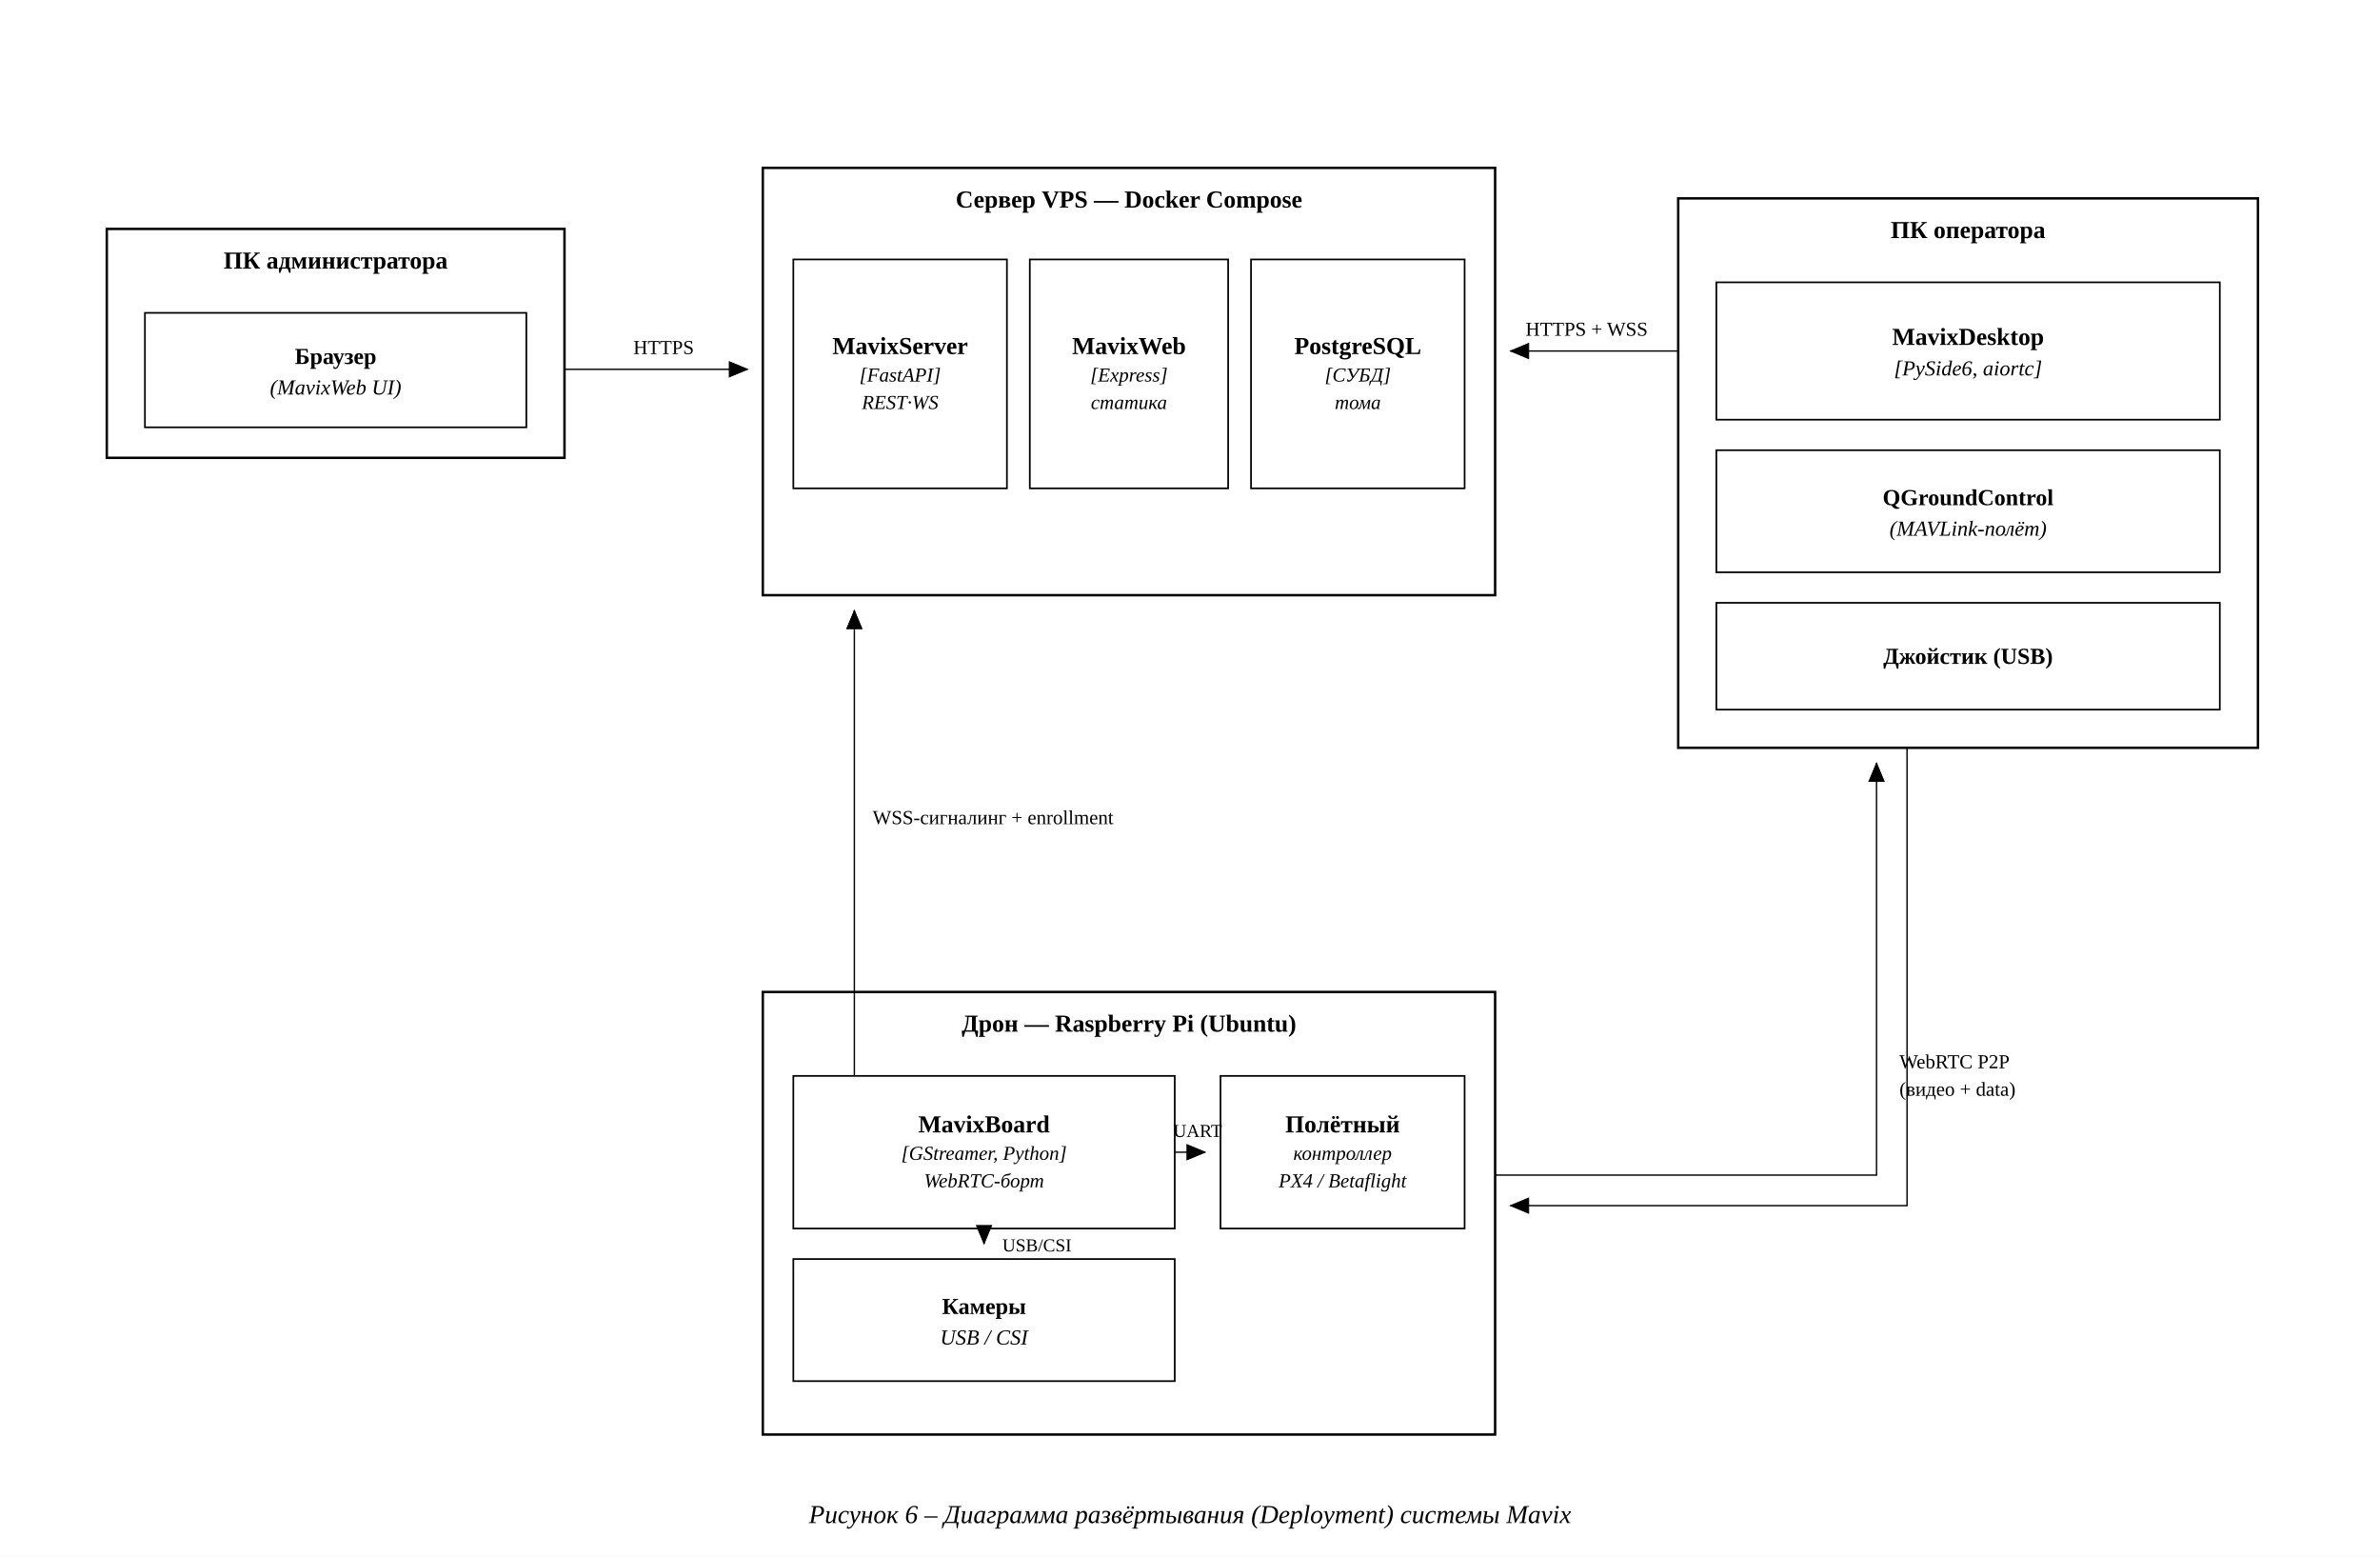
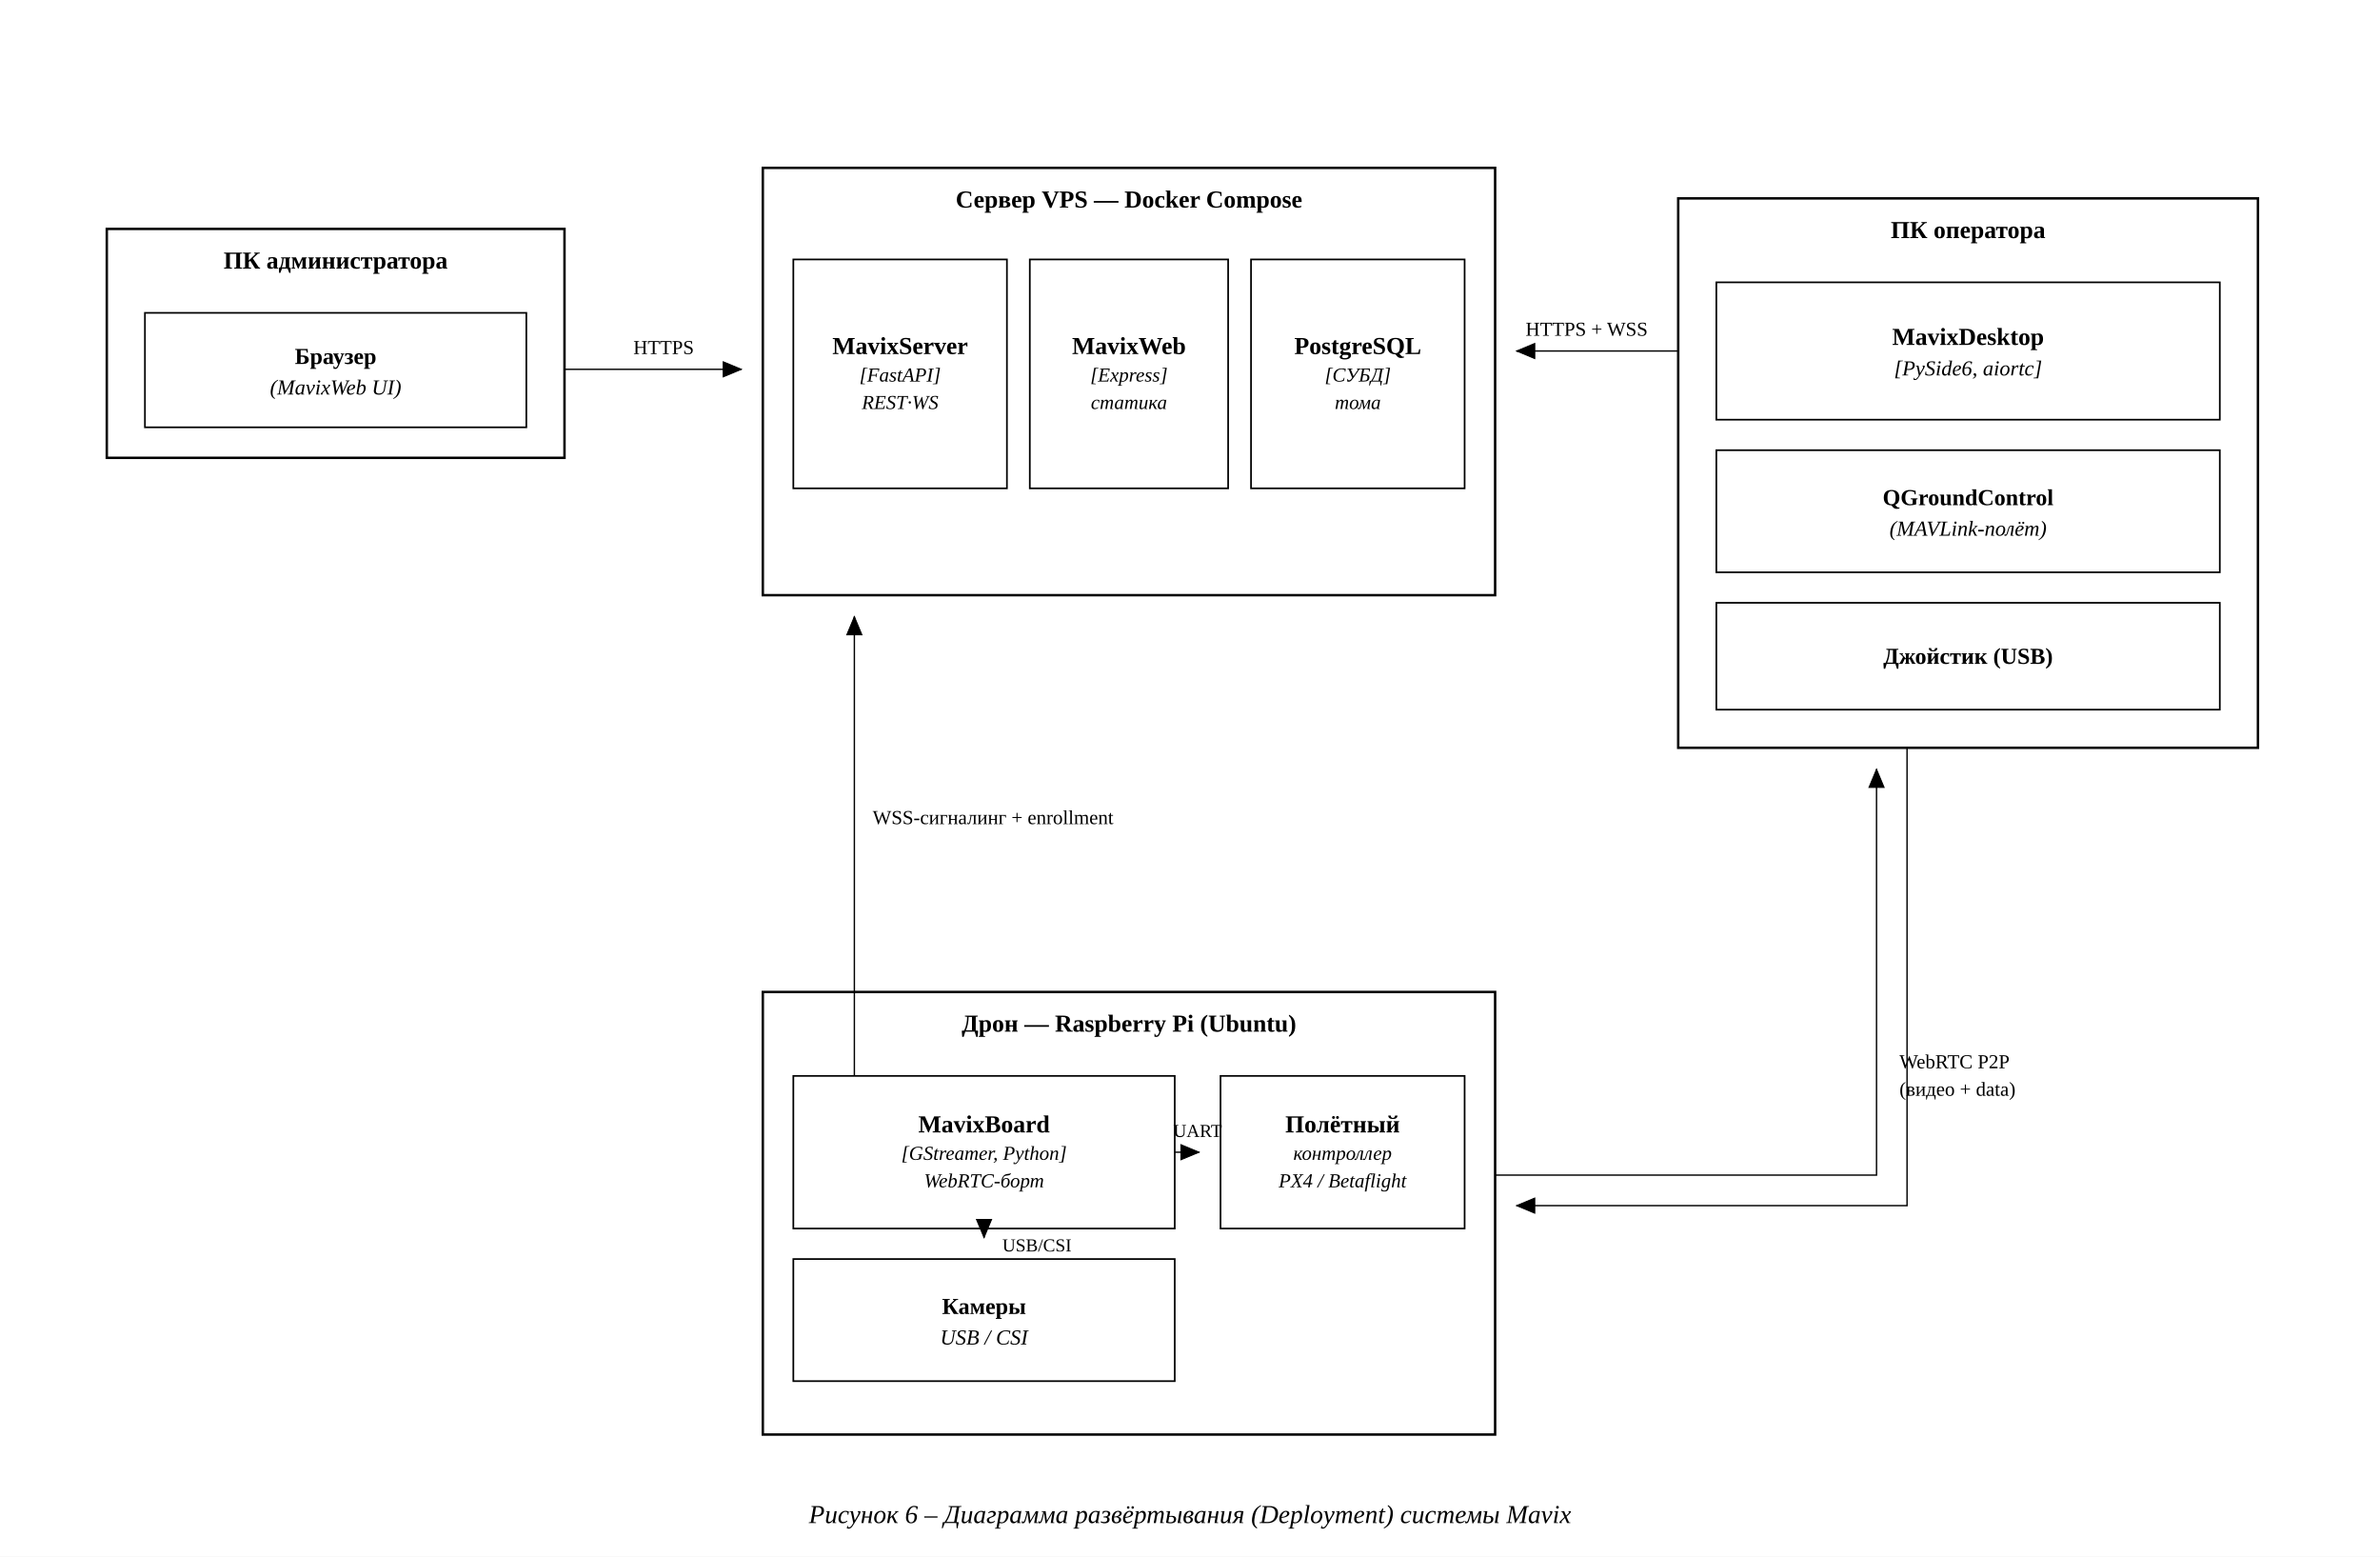
<svg xmlns="http://www.w3.org/2000/svg" width="1560" height="1020" viewBox="0 0 1560 1020" font-family="Liberation Serif, Times New Roman, serif">
  <rect width="1560" height="1020" fill="#fff" />
  <defs>
    <marker id="arr" viewBox="0 0 10 10" refX="9" refY="5" markerWidth="9" markerHeight="9" orient="auto-start-reverse">
      <path d="M 0 0 L 10 5 L 0 10 z" fill="#000" />
    </marker>
    <marker id="open" viewBox="0 0 10 10" refX="10" refY="5" markerWidth="11" markerHeight="11" orient="auto">
      <path d="M 0 0 L 10 5 L 0 10" fill="none" stroke="#000" />
    </marker>
  </defs>
  <rect x="70.0" y="150.0" width="300.0" height="150.0" stroke="#000" fill="none" stroke-width="1.6" />
  <text x="220.0" y="176.0" text-anchor="middle" font-size="16" font-weight="bold">ПК администратора</text>
  <rect x="95.0" y="205.0" width="250.0" height="75.0" stroke="#000" fill="none" stroke-width="1.1" />
  <text x="220.0" y="238.5" text-anchor="middle" font-size="15" font-weight="bold">Браузер</text>
  <text x="220.0" y="258.5" text-anchor="middle" font-size="14" font-style="italic">(MavixWeb UI)</text>
  <rect x="500.0" y="110.0" width="480.0" height="280.0" stroke="#000" fill="none" stroke-width="1.6" />
  <text x="740.0" y="136.0" text-anchor="middle" font-size="16" font-weight="bold">Сервер VPS — Docker Compose</text>
  <rect x="520.0" y="170.0" width="140.0" height="150.0" stroke="#000" fill="none" stroke-width="1.1" />
  <text x="590.0" y="232.0" text-anchor="middle" font-size="16" font-weight="bold">MavixServer</text>
  <text x="590.0" y="250.0" text-anchor="middle" font-size="13" font-style="italic">[FastAPI]</text>
  <text x="590.0" y="268.0" text-anchor="middle" font-size="13" font-style="italic">REST·WS</text>
  <rect x="675.0" y="170.0" width="130.0" height="150.0" stroke="#000" fill="none" stroke-width="1.1" />
  <text x="740.0" y="232.0" text-anchor="middle" font-size="16" font-weight="bold">MavixWeb</text>
  <text x="740.0" y="250.0" text-anchor="middle" font-size="13" font-style="italic">[Express]</text>
  <text x="740.0" y="268.0" text-anchor="middle" font-size="13" font-style="italic">статика</text>
  <rect x="820.0" y="170.0" width="140.0" height="150.0" stroke="#000" fill="none" stroke-width="1.1" />
  <text x="890.0" y="232.0" text-anchor="middle" font-size="16" font-weight="bold">PostgreSQL</text>
  <text x="890.0" y="250.0" text-anchor="middle" font-size="13" font-style="italic">[СУБД]</text>
  <text x="890.0" y="268.0" text-anchor="middle" font-size="13" font-style="italic">тома</text>
  <rect x="1100.0" y="130.0" width="380.0" height="360.0" stroke="#000" fill="none" stroke-width="1.6" />
  <text x="1290.0" y="156.0" text-anchor="middle" font-size="16" font-weight="bold">ПК оператора</text>
  <rect x="1125.0" y="185.0" width="330.0" height="90.0" stroke="#000" fill="none" stroke-width="1.1" />
  <text x="1290.0" y="226.0" text-anchor="middle" font-size="16" font-weight="bold">MavixDesktop</text>
  <text x="1290.0" y="246.0" text-anchor="middle" font-size="14" font-style="italic">[PySide6, aiortc]</text>
  <rect x="1125.0" y="295.0" width="330.0" height="80.0" stroke="#000" fill="none" stroke-width="1.1" />
  <text x="1290.0" y="331.0" text-anchor="middle" font-size="15" font-weight="bold">QGroundControl</text>
  <text x="1290.0" y="351.0" text-anchor="middle" font-size="14" font-style="italic">(MAVLink-полёт)</text>
  <rect x="1125.0" y="395.0" width="330.0" height="70.0" stroke="#000" fill="none" stroke-width="1.1" />
  <text x="1290.0" y="435.0" text-anchor="middle" font-size="15" font-weight="bold">Джойстик (USB)</text>
  <rect x="500.0" y="650.0" width="480.0" height="290.0" stroke="#000" fill="none" stroke-width="1.6" />
  <text x="740.0" y="676.0" text-anchor="middle" font-size="16" font-weight="bold">Дрон — Raspberry Pi (Ubuntu)</text>
  <rect x="520.0" y="705.0" width="250.0" height="100.0" stroke="#000" fill="none" stroke-width="1.1" />
  <text x="645.0" y="742.0" text-anchor="middle" font-size="16" font-weight="bold">MavixBoard</text>
  <text x="645.0" y="760.0" text-anchor="middle" font-size="13" font-style="italic">[GStreamer, Python]</text>
  <text x="645.0" y="778.0" text-anchor="middle" font-size="13" font-style="italic">WebRTC-борт</text>
  <rect x="800.0" y="705.0" width="160.0" height="100.0" stroke="#000" fill="none" stroke-width="1.1" />
  <text x="880.0" y="742.0" text-anchor="middle" font-size="16" font-weight="bold">Полётный</text>
  <text x="880.0" y="760.0" text-anchor="middle" font-size="13" font-style="italic">контроллер</text>
  <text x="880.0" y="778.0" text-anchor="middle" font-size="13" font-style="italic">PX4 / Betaflight</text>
  <rect x="520.0" y="825.0" width="250.0" height="80.0" stroke="#000" fill="none" stroke-width="1.1" />
  <text x="645.0" y="861.0" text-anchor="middle" font-size="15" font-weight="bold">Камеры</text>
  <text x="645.0" y="881.0" text-anchor="middle" font-size="14" font-style="italic">USB / CSI</text>
-   <polyline points="370.0,242.0 490.0,242.0" stroke="#000" fill="none" stroke-width="0.9" />
-   <polygon points="490.0,242.0 478.0,247.0 478.0,237.0" fill="#000" stroke="#000" stroke-width="0.6" />
+   <polyline points="370.0,242.0 486.0,242.0" stroke="#000" fill="none" stroke-width="0.9" />
+   <polygon points="486.0,242.0 474.0,247.0 474.0,237.0" fill="#000" stroke="#000" stroke-width="0.6" />
  <text x="435.0" y="232.0" text-anchor="middle" font-size="13">HTTPS</text>
-   <polyline points="1100.0,230.0 990.0,230.0" stroke="#000" fill="none" stroke-width="0.9" />
-   <polygon points="990.0,230.0 1002.0,225.0 1002.0,235.0" fill="#000" stroke="#000" stroke-width="0.6" />
+   <polyline points="1100.0,230.0 994.0,230.0" stroke="#000" fill="none" stroke-width="0.9" />
+   <polygon points="994.0,230.0 1006.0,225.0 1006.0,235.0" fill="#000" stroke="#000" stroke-width="0.6" />
  <text x="1040.0" y="220.0" text-anchor="middle" font-size="13">HTTPS + WSS</text>
-   <polyline points="560.0,705.0 560.0,400.0" stroke="#000" fill="none" stroke-width="0.9" />
-   <polygon points="560.0,400.0 565.0,412.0 555.0,412.0" fill="#000" stroke="#000" stroke-width="0.6" />
+   <polyline points="560.0,705.0 560.0,404.0" stroke="#000" fill="none" stroke-width="0.9" />
+   <polygon points="560.0,404.0 565.0,416.0 555.0,416.0" fill="#000" stroke="#000" stroke-width="0.6" />
  <text x="572.0" y="540.0" text-anchor="start" font-size="13">WSS-сигналинг + enrollment</text>
-   <polyline points="1250.0,490.0 1250.0,790.0 990.0,790.0" stroke="#000" fill="none" stroke-width="0.9" />
-   <polygon points="990.0,790.0 1002.0,785.0 1002.0,795.0" fill="#000" stroke="#000" stroke-width="0.6" />
-   <polyline points="980.0,770.0 1230.0,770.0 1230.0,500.0" stroke="#000" fill="none" stroke-width="0.9" />
-   <polygon points="1230.0,500.0 1235.0,512.0 1225.0,512.0" fill="#000" stroke="#000" stroke-width="0.6" />
+   <polyline points="1250.0,490.0 1250.0,790.0 994.0,790.0" stroke="#000" fill="none" stroke-width="0.9" />
+   <polygon points="994.0,790.0 1006.0,785.0 1006.0,795.0" fill="#000" stroke="#000" stroke-width="0.6" />
+   <polyline points="980.0,770.0 1230.0,770.0 1230.0,504.0" stroke="#000" fill="none" stroke-width="0.9" />
+   <polygon points="1230.0,504.0 1235.0,516.0 1225.0,516.0" fill="#000" stroke="#000" stroke-width="0.6" />
  <text x="1245.0" y="700.0" text-anchor="start" font-size="13">WebRTC P2P</text>
  <text x="1245.0" y="718.0" text-anchor="start" font-size="13">(видео + data)</text>
-   <polyline points="770.0,755.0 790.0,755.0" stroke="#000" fill="none" stroke-width="0.9" />
-   <polygon points="790.0,755.0 778.0,760.0 778.0,750.0" fill="#000" stroke="#000" stroke-width="0.6" />
+   <polyline points="770.0,755.0 786.0,755.0" stroke="#000" fill="none" stroke-width="0.9" />
+   <polygon points="786.0,755.0 774.0,760.0 774.0,750.0" fill="#000" stroke="#000" stroke-width="0.6" />
  <text x="785.0" y="745.0" text-anchor="middle" font-size="12">UART</text>
-   <polyline points="645.0,805.0 645.0,815.0" stroke="#000" fill="none" stroke-width="0.9" />
-   <polygon points="645.0,815.0 640.0,803.0 650.0,803.0" fill="#000" stroke="#000" stroke-width="0.6" />
+   <polyline points="645.0,805.0 645.0,811.0" stroke="#000" fill="none" stroke-width="0.9" />
+   <polygon points="645.0,811.0 640.0,799.0 650.0,799.0" fill="#000" stroke="#000" stroke-width="0.6" />
  <text x="657.0" y="820.0" text-anchor="start" font-size="12">USB/CSI</text>
  <text x="780.0" y="998" text-anchor="middle" font-style="italic" font-size="17">Рисунок 6 – Диаграмма развёртывания (Deployment) системы Mavix</text>
</svg>
